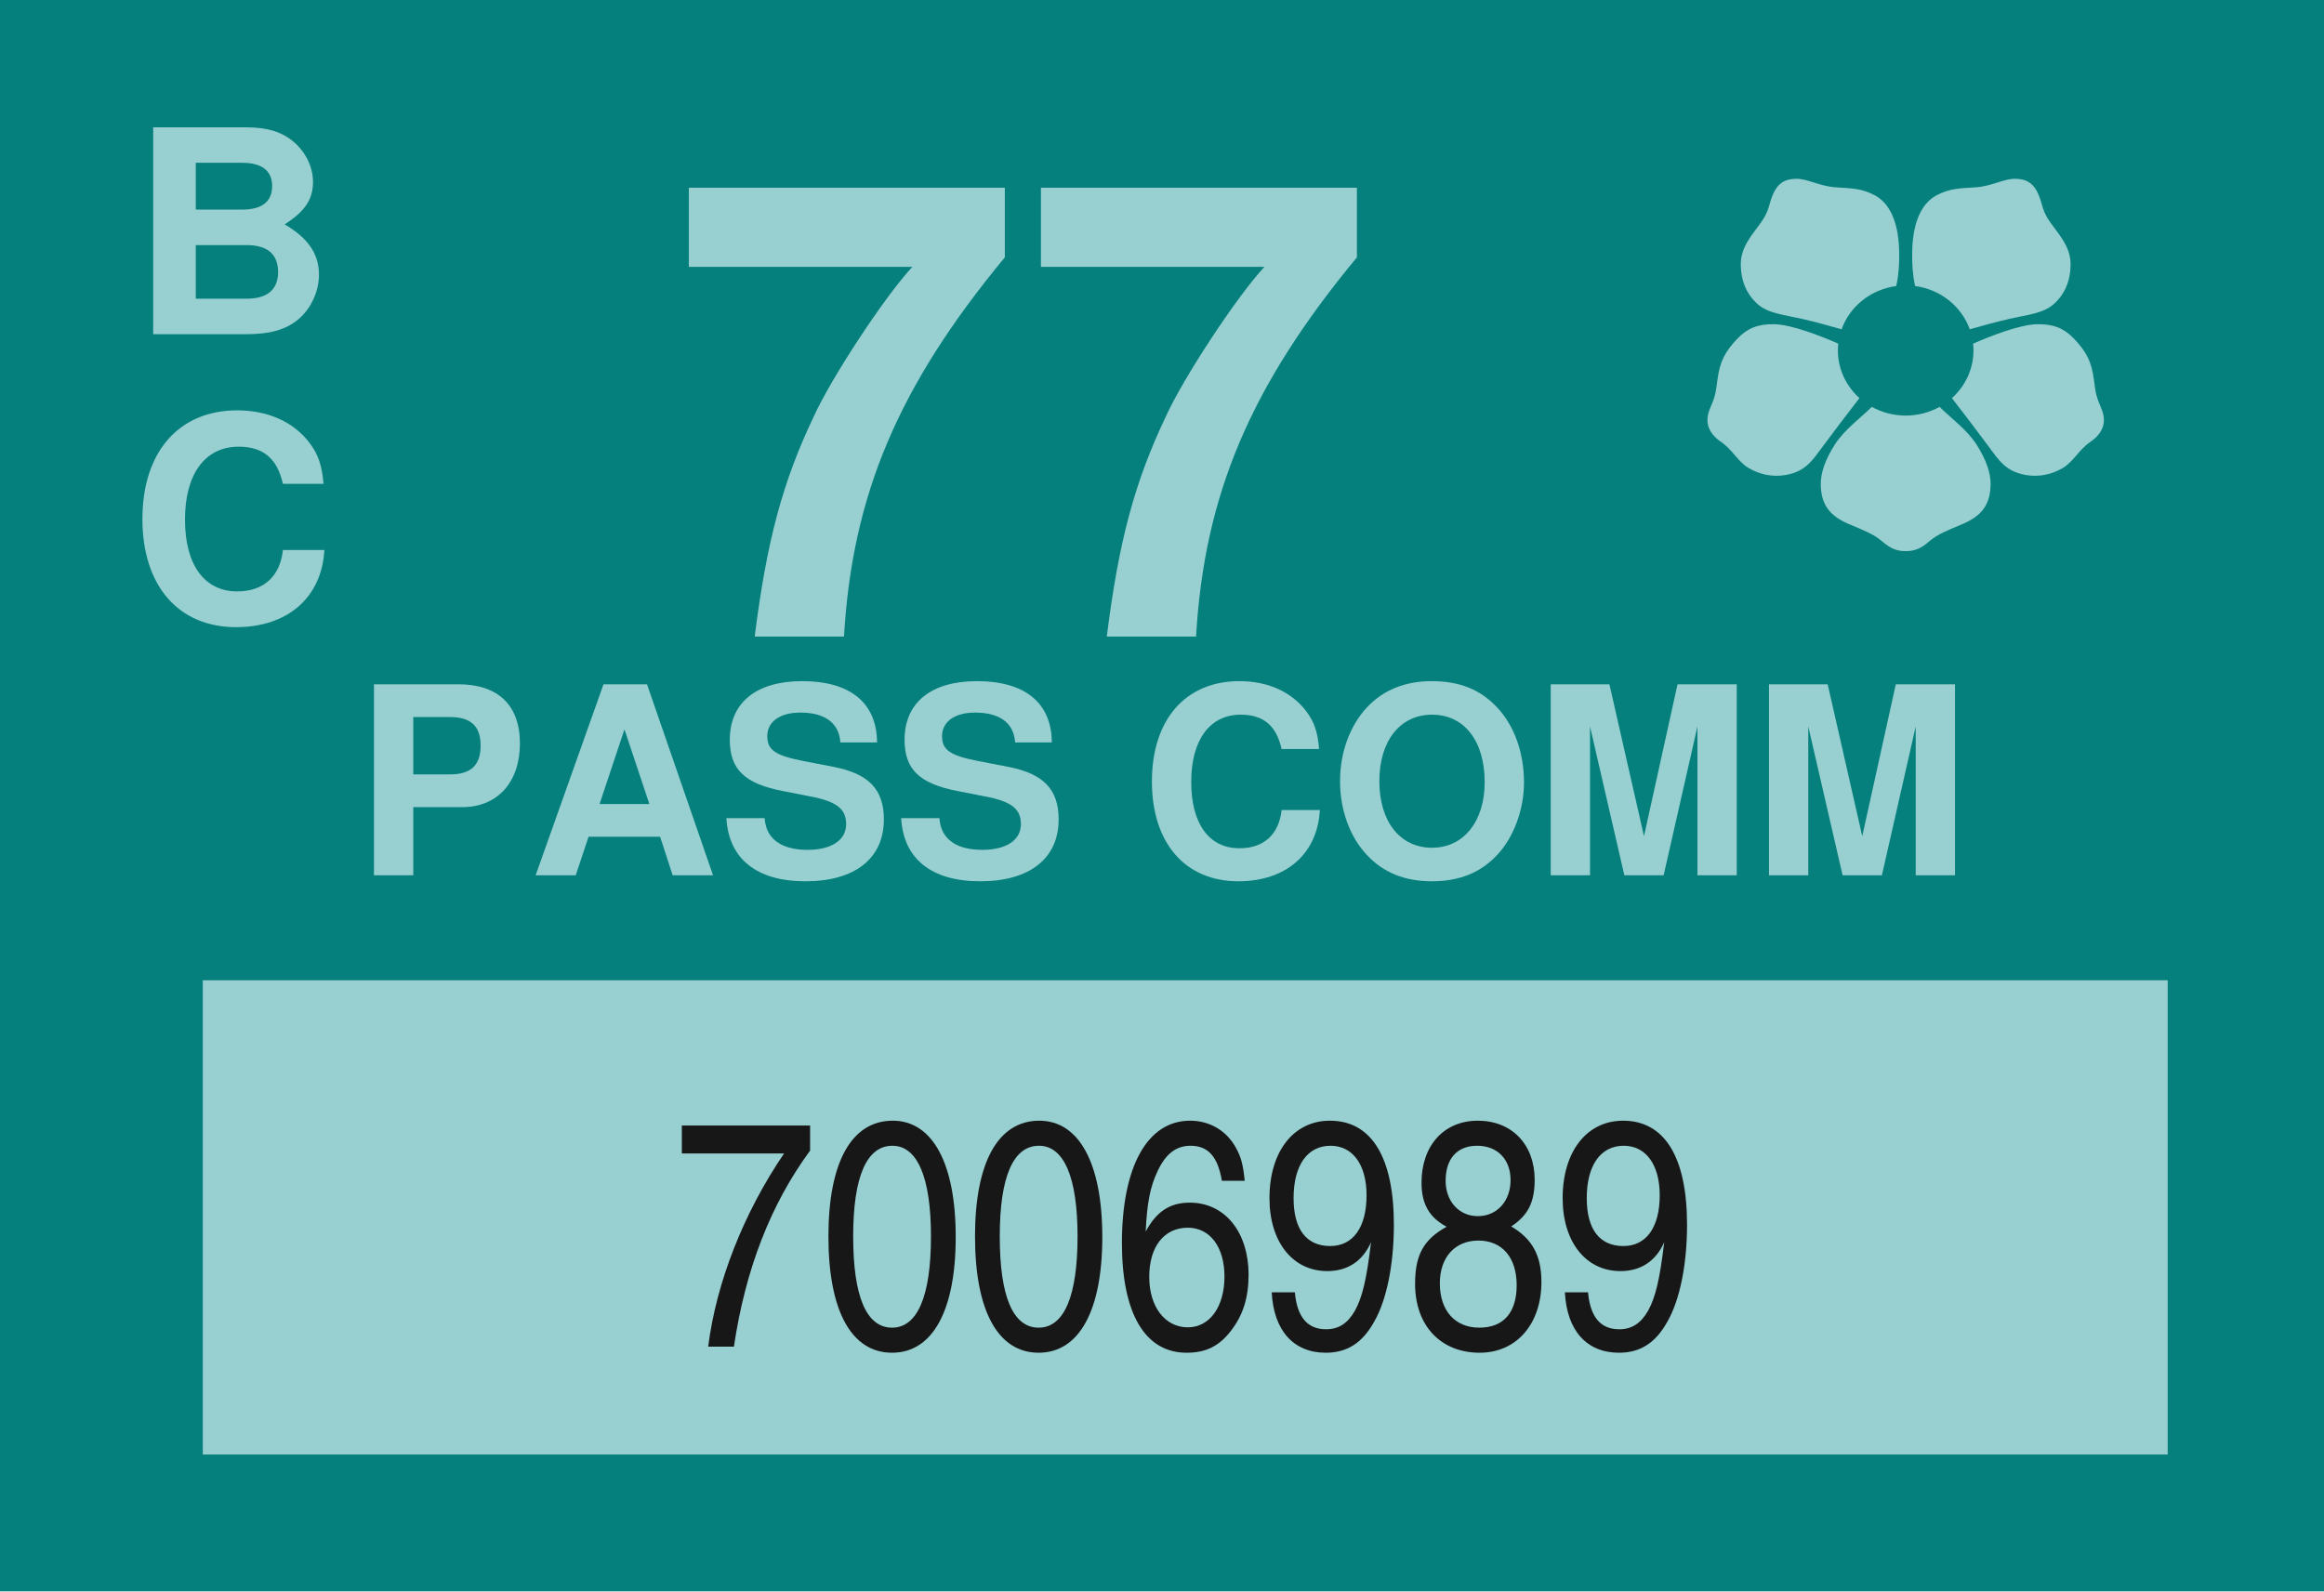
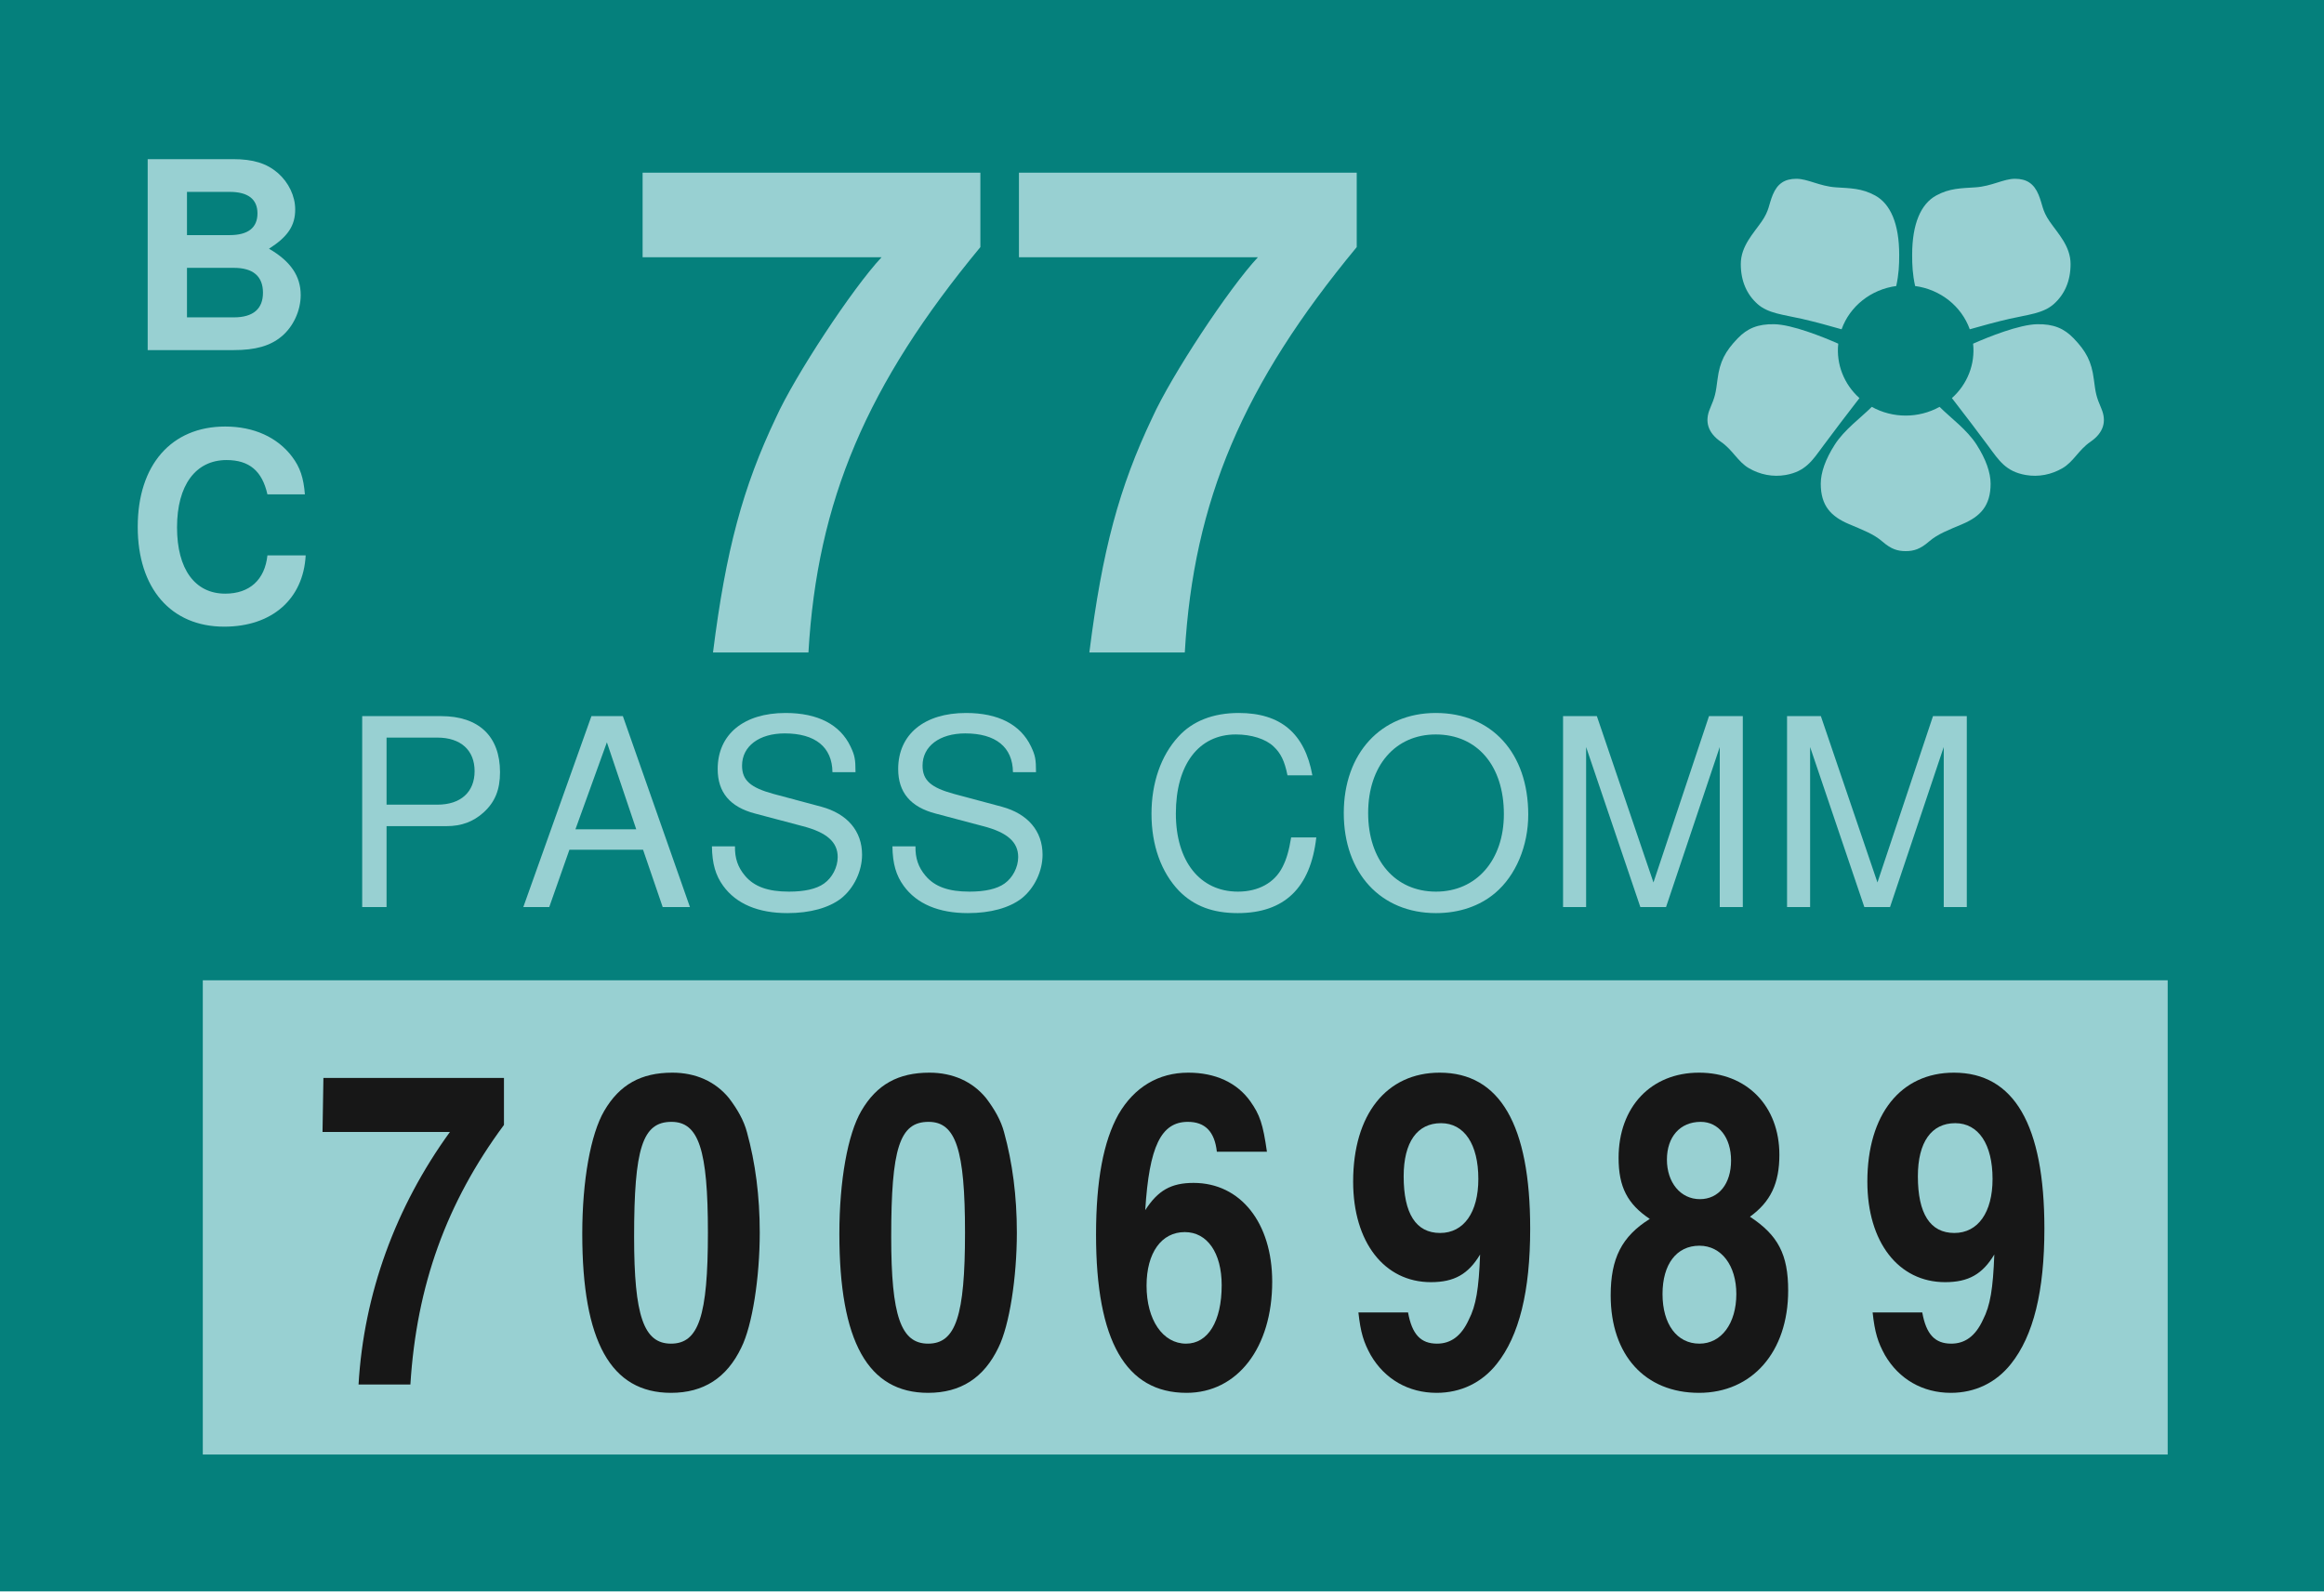
<svg xmlns="http://www.w3.org/2000/svg" viewBox="0 0 146 100" width="146" height="100">
-   <g data-role="renewal-decal" data-accuracy="photograph-reviewed reconstruction; font and colour approximate" data-printing-system="annual-bc" data-placement="rear">
+   <g data-role="renewal-decal" data-accuracy="photograph-reviewed reconstruction; font and colour approximate" data-printing-system="annual-bc" data-typography-review="1977" data-font-evidence="visual candidates; historical font identity unconfirmed" data-placement="rear">
    <rect x="0" y="0" width="146" height="100" fill="#05807c" />
    <g data-role="decal-class" data-die="bc-decal-print-normal" data-fit="natural" role="img" aria-label="B">
-       <g transform="translate(8.162 8) scale(0.13)" fill="none" stroke="#98d0d2" stroke-width="0" stroke-linecap="square" stroke-linejoin="round">
+       <g transform="translate(7.928 10) scale(0.12)" fill="none" stroke="#98d0d2" stroke-width="0" stroke-linecap="square" stroke-linejoin="round">
        <g transform="translate(0 0)" data-character="B" fill="#98d0d2" stroke="none" fill-rule="evenodd">
          <path d="M11.248 100.0H56.241C67.764 100.0 75.446 97.805 81.481 92.73C87.517 87.654 91.358 79.287 91.358 71.193C91.358 61.317 86.145 53.498 74.76 46.914C84.636 40.604 88.477 34.842 88.477 26.337C88.477 19.342 85.048 12.209 79.424 7.27C73.525 2.195 66.529 0.0 55.83 0.0H11.248ZM31.824 17.147H54.184C63.786 17.147 68.724 20.988 68.724 28.395C68.724 35.94 63.786 39.781 54.184 39.781H31.824ZM31.824 56.927H56.379C66.392 56.927 71.605 61.317 71.605 69.959C71.605 78.464 66.392 82.853 56.379 82.853H31.824Z" />
        </g>
      </g>
    </g>
    <g data-role="decal-class" data-die="bc-decal-print-normal" data-fit="natural" role="img" aria-label="C">
-       <g transform="translate(8.162 26) scale(0.13)" fill="none" stroke="#98d0d2" stroke-width="0" stroke-linecap="square" stroke-linejoin="round">
+       <g transform="translate(7.928 27) scale(0.12)" fill="none" stroke="#98d0d2" stroke-width="0" stroke-linecap="square" stroke-linejoin="round">
        <g transform="translate(0 0)" data-character="C" fill="#98d0d2" stroke="none" fill-rule="evenodd">
          <path d="M93.553 33.882C92.867 25.24 91.084 19.753 86.831 14.129C79.15 3.978 66.804 -1.646 51.852 -1.646C23.594 -1.646 6.036 18.519 6.036 50.892C6.036 83.128 23.457 103.155 51.303 103.155C76.269 103.155 92.73 88.752 93.964 65.844H73.937C72.565 78.601 64.609 85.871 51.852 85.871C35.94 85.871 26.612 72.977 26.612 51.166C26.612 29.081 36.351 15.912 52.538 15.912C64.472 15.912 71.193 21.674 73.937 33.882Z" />
        </g>
      </g>
    </g>
    <g data-role="decal-year" data-die="bc-decal-print-normal" data-fit="natural" role="img" aria-label="77">
-       <g transform="translate(42.122 11) scale(0.29)" fill="none" stroke="#98d0d2" stroke-width="0" stroke-linecap="square" stroke-linejoin="round">
+       <g transform="translate(39.137 10) scale(0.31)" fill="none" stroke="#98d0d2" stroke-width="0" stroke-linecap="square" stroke-linejoin="round">
        <g transform="translate(0 0)" data-character="7" fill="#98d0d2" stroke="none" fill-rule="evenodd">
          <path d="M72.428 2.743H3.978V19.89H52.401C46.502 26.2 34.842 43.896 31.001 52.401C24.28 66.529 20.85 79.287 18.244 100.0H37.586C39.369 69.273 49.383 45.679 72.428 17.833Z" />
        </g>
        <g transform="translate(76.269 0)" data-character="7" fill="#98d0d2" stroke="none" fill-rule="evenodd">
          <path d="M72.428 2.743H3.978V19.89H52.401C46.502 26.2 34.842 43.896 31.001 52.401C24.28 66.529 20.85 79.287 18.244 100.0H37.586C39.369 69.273 49.383 45.679 72.428 17.833Z" />
        </g>
      </g>
    </g>
    <g transform="translate(104.72 7) scale(0.02392344)" data-role="decal-emblem" data-source="Flower_Vector_Package/svg/flower-compound.svg" data-accuracy="user-supplied vector reconstruction">
      <path d="M 602.227 458.664 C 609 427 610 404 610 377 C 610 295 587 243 547 221 C 512 201.75 482 202 444 199.5 C 401 196.67 370 177 340 177 C 309 177 290 190 278 219 C 267 245.58 269 260 249 289 C 227 320.9 194 354 194 401 C 194 446 210 481 238 506 C 266 531 307 534 355 545 C 389 552.79 430 564 458.698 572.328 A 178 171 0 0 1 602.227 458.664 Z M 651.773 458.664 C 645 427 644 404 644 377 C 644 295 667 243 707 221 C 742 201.75 772 202 810 199.5 C 853 196.67 884 177 914 177 C 945 177 964 190 976 219 C 987 245.58 985 260 1005 289 C 1027 320.9 1060 354 1060 401 C 1060 446 1044 481 1016 506 C 988 531 947 534 899 545 C 865 552.79 824 564 795.302 572.328 A 178 171 0 0 0 651.773 458.664 Z M 449.975 610.126 C 409 592 329 560 282 559 C 239 558.09 211 570 186 596 C 153 630.32 139 657 133 703 C 128 741.33 127 748 113 781 C 99 814 107 844 142 868 C 173 889.26 186 920 215 937 C 244 954 278 961 312 955 C 364 945.82 382 917 410 879 C 438 841 471 798 505.604 753.061 A 178 171 0 0 1 449.975 610.126 Z M 804.025 610.126 C 845 592 925 560 972 559 C 1015 558.09 1043 570 1068 596 C 1101 630.32 1115 657 1121 703 C 1126 741.33 1127 748 1141 781 C 1155 814 1147 844 1112 868 C 1081 889.26 1068 920 1039 937 C 1010 954 976 961 942 955 C 890 945.82 872 917 844 879 C 816 841 783 798 748.396 753.061 A 178 171 0 0 0 804.025 610.126 Z M 538 776.09 C 509 805 466 836 441 875 C 416 914 404 949 404 978 C 404 1036 431 1064 478 1084 C 515 1099.74 543 1110 566 1130 C 589 1150 606 1155 627 1155 C 648 1155 665 1150 688 1130 C 711 1110 739 1099.74 776 1084 C 823 1064 850 1036 850 978 C 850 949 838 914 813 875 C 788 836 745 805 716 776.09 A 178 171 0 0 1 538 776.09 Z" fill="#98d0d2" fill-rule="evenodd" />
    </g>
-     <g data-role="decal-class" data-die="bc-decal-print-normal" data-fit="natural" role="img" aria-label="PASS COMM">
-       <g transform="translate(22.243 43) scale(0.12)" fill="none" stroke="#98d0d2" stroke-width="0" stroke-linecap="square" stroke-linejoin="round">
+     <g data-role="decal-class" data-die="bc-decal-print-regular" data-fit="natural" role="img" aria-label="PASS COMM">
+       <g transform="translate(21.256 45) scale(0.12)" fill="none" stroke="#98d0d2" stroke-width="0" stroke-linecap="square" stroke-linejoin="round">
        <g transform="translate(0 0)" data-character="P" fill="#98d0d2" stroke="none" fill-rule="evenodd">
-           <path d="M31.001 64.335H56.653C75.034 64.335 86.831 51.303 86.831 31.001C86.831 10.974 75.446 0.0 54.595 0.0H10.425V100.0H31.001ZM31.001 47.188V17.147H50.206C61.18 17.147 66.255 21.948 66.255 32.099C66.255 42.387 61.18 47.188 50.206 47.188Z" />
+           <path d="M25.24 57.613H56.653C64.472 57.613 70.645 55.281 75.995 50.48C82.03 44.993 84.636 38.546 84.636 29.355C84.636 10.562 73.525 0.0 53.772 0.0H12.483V100.0H25.24ZM25.24 46.365V11.248H51.852C64.06 11.248 71.331 17.833 71.331 28.807C71.331 39.781 64.06 46.365 51.852 46.365Z" />
        </g>
-         <g transform="translate(91.495 0)" data-character="A" fill="#98d0d2" stroke="none" fill-rule="evenodd">
-           <path d="M68.724 79.835 75.309 100.0H96.433L61.866 0.0H39.095L3.567 100.0H24.554L31.276 79.835ZM63.1 62.689H37.037L50.069 23.594Z" />
+         <g transform="translate(94.495 0)" data-character="A" fill="#98d0d2" stroke="none" fill-rule="evenodd">
+           <path d="M65.021 69.959 75.309 100.0H89.575L54.458 0.0H37.997L2.332 100.0H15.912L26.475 69.959ZM61.454 59.259H29.63L46.091 13.717Z" />
        </g>
-         <g transform="translate(190.535 0)" data-character="S" fill="#98d0d2" stroke="none" fill-rule="evenodd">
-           <path d="M83.265 30.453C83.128 9.739 69.273 -1.646 44.033 -1.646C20.027 -1.646 6.173 9.602 6.173 29.081C6.173 44.582 13.992 52.126 34.294 55.967L48.285 58.711C62.003 61.317 67.078 65.158 67.078 73.251C67.078 81.619 59.396 86.694 46.914 86.694C32.922 86.694 25.103 80.796 24.417 70.096H4.39C5.624 91.495 20.302 103.155 45.816 103.155C71.605 103.155 86.831 91.221 86.831 70.782C86.831 55.007 78.875 46.776 60.357 43.21L44.719 40.192C30.041 37.311 25.789 34.431 25.789 27.16C25.789 19.616 32.373 14.815 43.073 14.815C56.104 14.815 63.374 20.302 64.06 30.453Z" />
+         <g transform="translate(188.99 0)" data-character="S" fill="#98d0d2" stroke="none" fill-rule="evenodd">
+           <path d="M81.756 29.355C81.756 22.497 81.344 20.576 79.15 15.912C73.663 4.39 62.003 -1.646 45.13 -1.646C23.182 -1.646 9.602 9.602 9.602 27.709C9.602 39.918 16.049 47.599 29.218 51.029L54.047 57.613C66.804 60.905 72.428 65.981 72.428 73.8C72.428 79.15 69.547 84.636 65.295 87.654C61.317 90.535 55.007 91.907 46.914 91.907C35.94 91.907 28.669 89.3 23.868 83.539C20.165 79.15 18.519 74.348 18.656 68.176H6.584C6.722 77.366 8.505 83.402 12.483 88.889C19.342 98.354 30.864 103.155 46.091 103.155C58.025 103.155 67.764 100.412 74.211 95.473C80.933 90.123 85.185 81.207 85.185 72.565C85.185 60.219 77.503 51.166 63.923 47.462L38.82 40.741C26.749 37.449 22.359 33.608 22.359 25.926C22.359 15.775 31.276 9.053 44.719 9.053C60.631 9.053 69.547 16.187 69.684 29.355Z" />
        </g>
-         <g transform="translate(282.03 0)" data-character="S" fill="#98d0d2" stroke="none" fill-rule="evenodd">
-           <path d="M83.265 30.453C83.128 9.739 69.273 -1.646 44.033 -1.646C20.027 -1.646 6.173 9.602 6.173 29.081C6.173 44.582 13.992 52.126 34.294 55.967L48.285 58.711C62.003 61.317 67.078 65.158 67.078 73.251C67.078 81.619 59.396 86.694 46.914 86.694C32.922 86.694 25.103 80.796 24.417 70.096H4.39C5.624 91.495 20.302 103.155 45.816 103.155C71.605 103.155 86.831 91.221 86.831 70.782C86.831 55.007 78.875 46.776 60.357 43.21L44.719 40.192C30.041 37.311 25.789 34.431 25.789 27.16C25.789 19.616 32.373 14.815 43.073 14.815C56.104 14.815 63.374 20.302 64.06 30.453Z" />
+         <g transform="translate(283.485 0)" data-character="S" fill="#98d0d2" stroke="none" fill-rule="evenodd">
+           <path d="M81.756 29.355C81.756 22.497 81.344 20.576 79.15 15.912C73.663 4.39 62.003 -1.646 45.13 -1.646C23.182 -1.646 9.602 9.602 9.602 27.709C9.602 39.918 16.049 47.599 29.218 51.029L54.047 57.613C66.804 60.905 72.428 65.981 72.428 73.8C72.428 79.15 69.547 84.636 65.295 87.654C61.317 90.535 55.007 91.907 46.914 91.907C35.94 91.907 28.669 89.3 23.868 83.539C20.165 79.15 18.519 74.348 18.656 68.176H6.584C6.722 77.366 8.505 83.402 12.483 88.889C19.342 98.354 30.864 103.155 46.091 103.155C58.025 103.155 67.764 100.412 74.211 95.473C80.933 90.123 85.185 81.207 85.185 72.565C85.185 60.219 77.503 51.166 63.923 47.462L38.82 40.741C26.749 37.449 22.359 33.608 22.359 25.926C22.359 15.775 31.276 9.053 44.719 9.053C60.631 9.053 69.547 16.187 69.684 29.355Z" />
        </g>
-         <g transform="translate(373.525 0)" data-character=" " fill="#98d0d2" stroke="none" fill-rule="evenodd">
+         <g transform="translate(377.98 0)" data-character=" " fill="#98d0d2" stroke="none" fill-rule="evenodd">
          <path d="" />
        </g>
-         <g transform="translate(411.659 0)" data-character="C" fill="#98d0d2" stroke="none" fill-rule="evenodd">
-           <path d="M93.553 33.882C92.867 25.24 91.084 19.753 86.831 14.129C79.15 3.978 66.804 -1.646 51.852 -1.646C23.594 -1.646 6.036 18.519 6.036 50.892C6.036 83.128 23.457 103.155 51.303 103.155C76.269 103.155 92.73 88.752 93.964 65.844H73.937C72.565 78.601 64.609 85.871 51.852 85.871C35.94 85.871 26.612 72.977 26.612 51.166C26.612 29.081 36.351 15.912 52.538 15.912C64.472 15.912 71.193 21.674 73.937 33.882Z" />
+         <g transform="translate(419.114 0)" data-character="C" fill="#98d0d2" stroke="none" fill-rule="evenodd">
+           <path d="M90.809 31.001C86.831 9.053 74.211 -1.646 52.263 -1.646C38.82 -1.646 27.984 2.606 20.576 10.837C11.523 20.713 6.584 34.979 6.584 51.166C6.584 67.627 11.66 81.756 20.988 91.495C28.807 99.451 38.683 103.155 51.715 103.155C76.132 103.155 89.849 89.986 92.867 63.512H79.698C78.601 70.37 77.229 75.034 75.171 79.012C71.056 87.243 62.551 91.907 51.852 91.907C31.962 91.907 19.342 75.995 19.342 51.029C19.342 25.377 31.276 9.602 50.754 9.602C58.848 9.602 66.392 11.934 70.508 15.912C74.211 19.342 76.269 23.457 77.778 31.001Z" />
        </g>
-         <g transform="translate(510.699 0)" data-character="O" fill="#98d0d2" stroke="none" fill-rule="evenodd">
-           <path d="M53.498 -1.646C39.506 -1.646 27.984 3.018 19.479 12.209C10.562 21.811 5.487 35.802 5.487 50.754C5.487 65.706 10.562 79.835 19.479 89.3C28.121 98.628 39.369 103.155 53.635 103.155C67.901 103.155 79.15 98.628 87.791 89.3C96.433 80.11 101.783 65.569 101.783 51.44C101.783 35.802 96.708 21.674 87.791 12.209C79.012 2.743 68.038 -1.646 53.498 -1.646ZM53.635 15.912C70.508 15.912 81.207 29.63 81.207 51.303C81.207 71.879 70.096 85.597 53.635 85.597C36.9 85.597 26.063 71.879 26.063 50.754C26.063 29.63 36.9 15.912 53.635 15.912Z" />
+         <g transform="translate(521.154 0)" data-character="O" fill="#98d0d2" stroke="none" fill-rule="evenodd">
+           <path d="M53.361 -1.646C24.691 -1.646 5.213 19.479 5.213 50.754C5.213 82.167 24.554 103.155 53.498 103.155C65.706 103.155 76.406 99.451 84.499 92.593C95.336 83.402 101.783 67.901 101.783 51.578C101.783 19.342 82.716 -1.646 53.361 -1.646ZM53.361 9.602C75.034 9.602 89.026 25.926 89.026 51.303C89.026 75.446 74.623 91.907 53.498 91.907C32.099 91.907 17.97 75.446 17.97 50.754C17.97 26.063 32.099 9.602 53.361 9.602Z" />
        </g>
-         <g transform="translate(617.421 0)" data-character="M" fill="#98d0d2" stroke="none" fill-rule="evenodd">
-           <path d="M29.63 22.085 47.599 100.0H68.176L85.871 22.085V100.0H106.447V0.0H75.446L57.888 79.561L39.781 0.0H9.053V100.0H29.63Z" />
+         <g transform="translate(630.876 0)" data-character="M" fill="#98d0d2" stroke="none" fill-rule="evenodd">
+           <path d="M64.198 100.0 92.318 16.187V100.0H104.39V0.0H86.694L57.613 87.106L27.984 0.0H10.288V100.0H22.359V16.187L50.754 100.0Z" />
        </g>
-         <g transform="translate(731.687 0)" data-character="M" fill="#98d0d2" stroke="none" fill-rule="evenodd">
-           <path d="M29.63 22.085 47.599 100.0H68.176L85.871 22.085V100.0H106.447V0.0H75.446L57.888 79.561L39.781 0.0H9.053V100.0H29.63Z" />
+         <g transform="translate(748.142 0)" data-character="M" fill="#98d0d2" stroke="none" fill-rule="evenodd">
+           <path d="M64.198 100.0 92.318 16.187V100.0H104.39V0.0H86.694L57.613 87.106L27.984 0.0H10.288V100.0H22.359V16.187L50.754 100.0Z" />
        </g>
      </g>
    </g>
    <rect x="13.14" y="62" width="122.64" height="29" fill="#98d0d2" stroke="#98d0d2" stroke-width="0.8" data-role="decal-control-panel" />
-     <g data-role="decal-serial" data-die="bc-decal-print-control" data-fit="natural" role="img" aria-label="7006989">
-       <g transform="translate(42.229 70.12) scale(0.145)" fill="none" stroke="#171717" stroke-width="0" stroke-linecap="square" stroke-linejoin="round">
+     <g data-role="decal-serial" data-die="bc-decal-print-control-bold" data-fit="reduced" role="img" aria-label="7006989">
+       <g transform="translate(19.71 67.184) scale(0.19816)" fill="none" stroke="#171717" stroke-width="0" stroke-linecap="square" stroke-linejoin="round">
        <g transform="translate(0 0)" data-character="7" fill="#171717" stroke="none" fill-rule="evenodd">
-           <path d="M4.178 16.295H48.468C30.919 42.061 19.081 72.284 15.599 100.0H26.741C31.755 66.295 42.758 38.162 59.749 15.042V4.178H4.178Z" />
+           <path d="M60.306 2.786H3.064L2.786 19.916H43.175C25.905 43.733 15.877 71.309 14.206 100.0H30.641C32.591 68.663 42.061 42.34 60.306 17.688Z" />
        </g>
-         <g transform="translate(63.51 0)" data-character="0" fill="#171717" stroke="none" fill-rule="evenodd">
-           <path d="M32.033 2.089C14.206 2.089 4.178 20.056 4.178 52.228C4.178 84.401 14.067 102.646 31.755 102.646C49.304 102.646 59.331 84.401 59.331 52.507C59.331 20.613 49.304 2.089 32.033 2.089ZM31.894 12.953C42.758 12.953 48.607 26.741 48.607 52.228C48.607 78.134 42.758 91.783 31.755 91.783C20.613 91.783 14.903 78.273 14.903 52.228C14.903 26.323 20.752 12.953 31.894 12.953Z" />
+         <g transform="translate(81.51 0)" data-character="0" fill="#171717" stroke="none" fill-rule="evenodd">
+           <path d="M32.173 1.114C22.284 1.114 15.46 4.875 10.585 13.231C6.267 20.613 3.621 35.376 3.621 52.228C3.621 86.351 12.674 102.646 31.755 102.646C42.061 102.646 49.443 97.911 54.039 88.301C57.521 81.337 59.889 66.156 59.889 51.811C59.889 40.251 58.496 29.666 55.85 20.056C54.875 16.295 52.786 12.674 50.139 9.192C45.822 3.9 39.554 1.114 32.173 1.114ZM31.894 16.713C40.529 16.713 43.454 25.487 43.454 51.811C43.454 78.273 40.529 87.047 31.755 87.047C23.12 87.047 20.056 78.273 20.056 53.203C20.056 25.07 22.702 16.713 31.894 16.713Z" />
        </g>
-         <g transform="translate(127.02 0)" data-character="0" fill="#171717" stroke="none" fill-rule="evenodd">
-           <path d="M32.033 2.089C14.206 2.089 4.178 20.056 4.178 52.228C4.178 84.401 14.067 102.646 31.755 102.646C49.304 102.646 59.331 84.401 59.331 52.507C59.331 20.613 49.304 2.089 32.033 2.089ZM31.894 12.953C42.758 12.953 48.607 26.741 48.607 52.228C48.607 78.134 42.758 91.783 31.755 91.783C20.613 91.783 14.903 78.273 14.903 52.228C14.903 26.323 20.752 12.953 31.894 12.953Z" />
+         <g transform="translate(163.02 0)" data-character="0" fill="#171717" stroke="none" fill-rule="evenodd">
+           <path d="M32.173 1.114C22.284 1.114 15.46 4.875 10.585 13.231C6.267 20.613 3.621 35.376 3.621 52.228C3.621 86.351 12.674 102.646 31.755 102.646C42.061 102.646 49.443 97.911 54.039 88.301C57.521 81.337 59.889 66.156 59.889 51.811C59.889 40.251 58.496 29.666 55.85 20.056C54.875 16.295 52.786 12.674 50.139 9.192C45.822 3.9 39.554 1.114 32.173 1.114ZM31.894 16.713C40.529 16.713 43.454 25.487 43.454 51.811C43.454 78.273 40.529 87.047 31.755 87.047C23.12 87.047 20.056 78.273 20.056 53.203C20.056 25.07 22.702 16.713 31.894 16.713Z" />
        </g>
-         <g transform="translate(190.53 0)" data-character="6" fill="#171717" stroke="none" fill-rule="evenodd">
-           <path d="M57.521 28.134C56.825 21.17 55.989 17.967 53.76 13.928C49.721 6.407 42.34 2.089 33.844 2.089C15.32 2.089 4.318 22.006 4.318 55.153C4.318 85.655 14.345 102.646 32.312 102.646C40.669 102.646 46.379 99.861 51.532 93.175C56.825 86.351 59.192 78.691 59.192 68.942C59.192 50.279 48.886 37.604 33.705 37.604C25.07 37.604 19.22 41.504 14.624 50.139C15.181 37.744 16.574 30.641 19.777 23.955C23.259 16.435 27.855 12.953 33.983 12.953C41.643 12.953 45.822 17.549 47.632 28.134ZM32.869 48.468C42.479 48.468 48.747 56.825 48.747 69.638C48.747 82.73 42.34 91.643 32.869 91.643C22.981 91.643 16.156 82.73 16.156 69.777C16.156 56.685 22.563 48.468 32.869 48.468Z" />
+         <g transform="translate(244.53 0)" data-character="6" fill="#171717" stroke="none" fill-rule="evenodd">
+           <path d="M57.66 26.184C56.407 17.409 55.432 14.485 52.368 10.167C48.189 4.318 41.365 1.114 32.73 1.114C23.259 1.114 15.599 5.71 10.585 14.345C5.85 22.841 3.482 35.237 3.482 52.507C3.482 86.212 12.953 102.646 32.173 102.646C48.329 102.646 59.331 88.301 59.331 67.409C59.331 48.747 49.304 36.072 34.401 36.072C27.298 36.072 23.12 38.44 19.081 44.708C20.334 24.513 24.095 16.713 32.591 16.713C38.022 16.713 41.086 19.777 41.783 26.184ZM31.616 51.671C38.719 51.671 43.315 58.217 43.315 68.524C43.315 79.944 38.997 87.047 32.033 87.047C24.652 87.047 19.499 79.526 19.499 68.663C19.499 58.217 24.234 51.671 31.616 51.671Z" />
        </g>
-         <g transform="translate(254.04 0)" data-character="9" fill="#171717" stroke="none" fill-rule="evenodd">
-           <path d="M5.71 76.462C6.546 93.036 15.181 102.646 29.109 102.646C38.301 102.646 44.986 98.468 50.139 89.136C55.571 79.666 58.635 64.206 58.635 47.214C58.635 17.827 48.886 2.089 30.919 2.089C15.181 2.089 4.735 15.46 4.735 35.655C4.735 54.596 14.763 67.27 29.805 67.27C38.579 67.27 45.125 62.953 48.747 54.735C46.797 71.031 44.986 78.552 41.783 84.401C38.579 89.972 34.68 92.479 29.248 92.479C21.17 92.479 16.713 87.187 15.738 76.462ZM31.198 12.953C40.808 12.953 46.797 21.17 46.797 34.401C46.797 48.329 40.947 56.407 31.058 56.407C20.752 56.407 15.181 49.164 15.181 35.655C15.181 21.448 21.17 12.953 31.198 12.953Z" />
+         <g transform="translate(326.04 0)" data-character="9" fill="#171717" stroke="none" fill-rule="evenodd">
+           <path d="M5.153 77.159C5.85 83.565 6.825 86.63 9.053 90.669C13.51 98.329 21.031 102.646 29.944 102.646C37.604 102.646 44.29 99.443 49.025 93.454C56.128 84.54 59.61 70.474 59.61 50.557C59.61 17.688 50.0 1.114 30.919 1.114C14.067 1.114 3.482 14.345 3.482 35.655C3.482 54.875 13.37 67.549 28.134 67.549C35.515 67.549 39.972 65.042 43.733 58.774C43.315 69.638 42.479 74.93 40.111 79.526C37.744 84.68 34.401 87.047 30.084 87.047C24.93 87.047 22.145 84.123 20.891 77.159ZM31.337 17.131C38.719 17.131 43.175 23.816 43.175 34.819C43.175 45.404 38.579 51.95 31.058 51.95C23.398 51.95 19.499 45.822 19.499 33.983C19.499 23.12 23.816 17.131 31.337 17.131Z" />
        </g>
-         <g transform="translate(317.55 0)" data-character="8" fill="#171717" stroke="none" fill-rule="evenodd">
-           <path d="M17.967 48.05C7.939 53.621 4.318 60.306 4.318 72.841C4.318 90.808 15.32 102.646 32.312 102.646C48.189 102.646 59.053 90.251 59.053 72.006C59.053 60.585 55.153 53.343 45.961 47.911C53.203 43.175 56.128 37.465 56.128 27.716C56.128 12.396 46.24 2.089 31.476 2.089C16.852 2.089 7.103 12.813 7.103 28.969C7.103 38.162 10.446 44.011 17.967 48.05ZM31.755 54.039C42.061 54.039 48.329 61.421 48.329 73.398C48.329 85.237 42.618 91.783 32.173 91.783C21.588 91.783 15.042 84.401 15.042 72.563C15.042 61.281 21.588 54.039 31.755 54.039ZM31.198 12.953C39.972 12.953 45.682 18.802 45.682 27.855C45.682 36.908 39.833 43.454 31.476 43.454C23.398 43.454 17.549 37.047 17.549 28.134C17.549 18.524 22.563 12.953 31.198 12.953Z" />
+         <g transform="translate(407.55 0)" data-character="8" fill="#171717" stroke="none" fill-rule="evenodd">
+           <path d="M47.772 46.797C54.318 42.061 57.103 36.212 57.103 27.159C57.103 11.699 46.797 1.114 31.616 1.114C16.435 1.114 6.128 11.978 6.128 28.134C6.128 37.326 8.914 42.758 16.017 47.493C7.103 53.064 3.621 60.028 3.621 71.727C3.621 90.669 14.485 102.646 31.616 102.646C48.468 102.646 59.889 89.694 59.889 70.195C59.889 58.774 56.685 52.646 47.772 46.797ZM32.173 16.713C37.883 16.713 41.783 21.727 41.783 28.969C41.783 36.351 37.883 41.226 31.894 41.226C25.766 41.226 21.448 35.933 21.448 28.691C21.448 21.448 25.627 16.713 32.173 16.713ZM31.755 55.989C38.719 55.989 43.454 62.256 43.454 71.309C43.454 80.641 38.719 87.047 31.755 87.047C24.652 87.047 20.056 80.919 20.056 71.309C20.056 61.838 24.513 55.989 31.755 55.989Z" />
        </g>
-         <g transform="translate(381.06 0)" data-character="9" fill="#171717" stroke="none" fill-rule="evenodd">
-           <path d="M5.71 76.462C6.546 93.036 15.181 102.646 29.109 102.646C38.301 102.646 44.986 98.468 50.139 89.136C55.571 79.666 58.635 64.206 58.635 47.214C58.635 17.827 48.886 2.089 30.919 2.089C15.181 2.089 4.735 15.46 4.735 35.655C4.735 54.596 14.763 67.27 29.805 67.27C38.579 67.27 45.125 62.953 48.747 54.735C46.797 71.031 44.986 78.552 41.783 84.401C38.579 89.972 34.68 92.479 29.248 92.479C21.17 92.479 16.713 87.187 15.738 76.462ZM31.198 12.953C40.808 12.953 46.797 21.17 46.797 34.401C46.797 48.329 40.947 56.407 31.058 56.407C20.752 56.407 15.181 49.164 15.181 35.655C15.181 21.448 21.17 12.953 31.198 12.953Z" />
+         <g transform="translate(489.06 0)" data-character="9" fill="#171717" stroke="none" fill-rule="evenodd">
+           <path d="M5.153 77.159C5.85 83.565 6.825 86.63 9.053 90.669C13.51 98.329 21.031 102.646 29.944 102.646C37.604 102.646 44.29 99.443 49.025 93.454C56.128 84.54 59.61 70.474 59.61 50.557C59.61 17.688 50.0 1.114 30.919 1.114C14.067 1.114 3.482 14.345 3.482 35.655C3.482 54.875 13.37 67.549 28.134 67.549C35.515 67.549 39.972 65.042 43.733 58.774C43.315 69.638 42.479 74.93 40.111 79.526C37.744 84.68 34.401 87.047 30.084 87.047C24.93 87.047 22.145 84.123 20.891 77.159ZM31.337 17.131C38.719 17.131 43.175 23.816 43.175 34.819C43.175 45.404 38.579 51.95 31.058 51.95C23.398 51.95 19.499 45.822 19.499 33.983C19.499 23.12 23.816 17.131 31.337 17.131Z" />
        </g>
      </g>
    </g>
  </g>
</svg>
